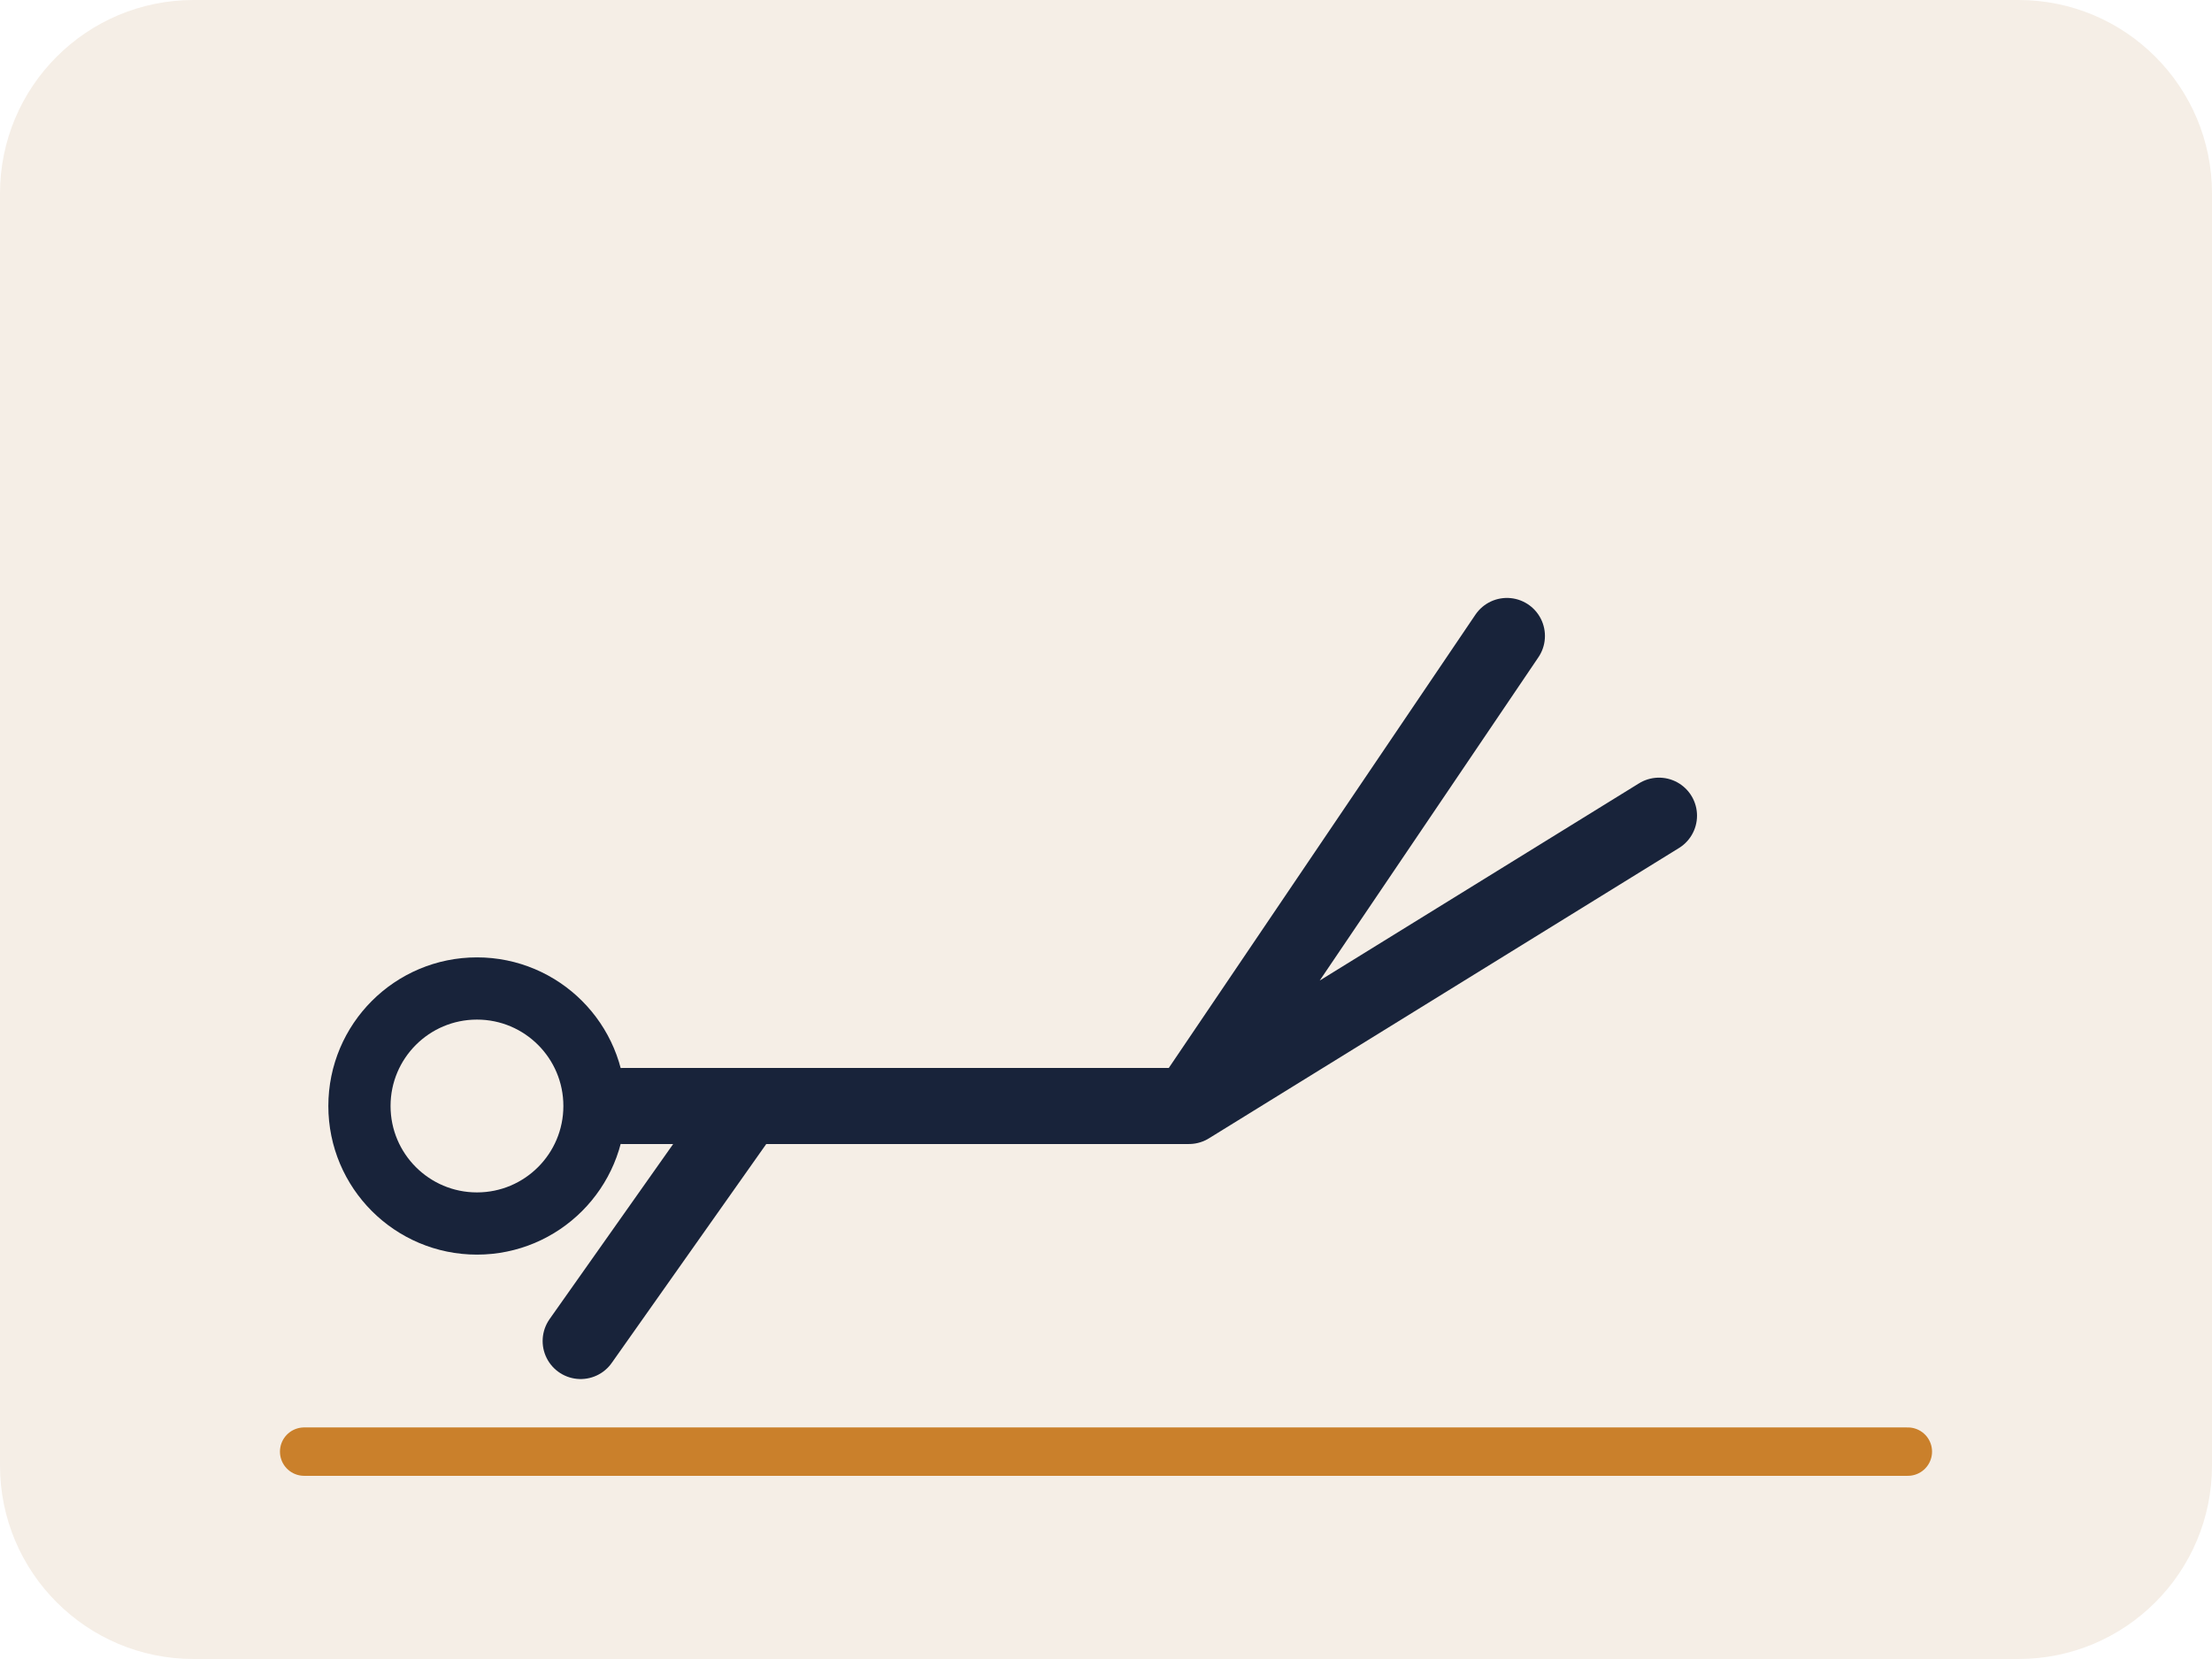
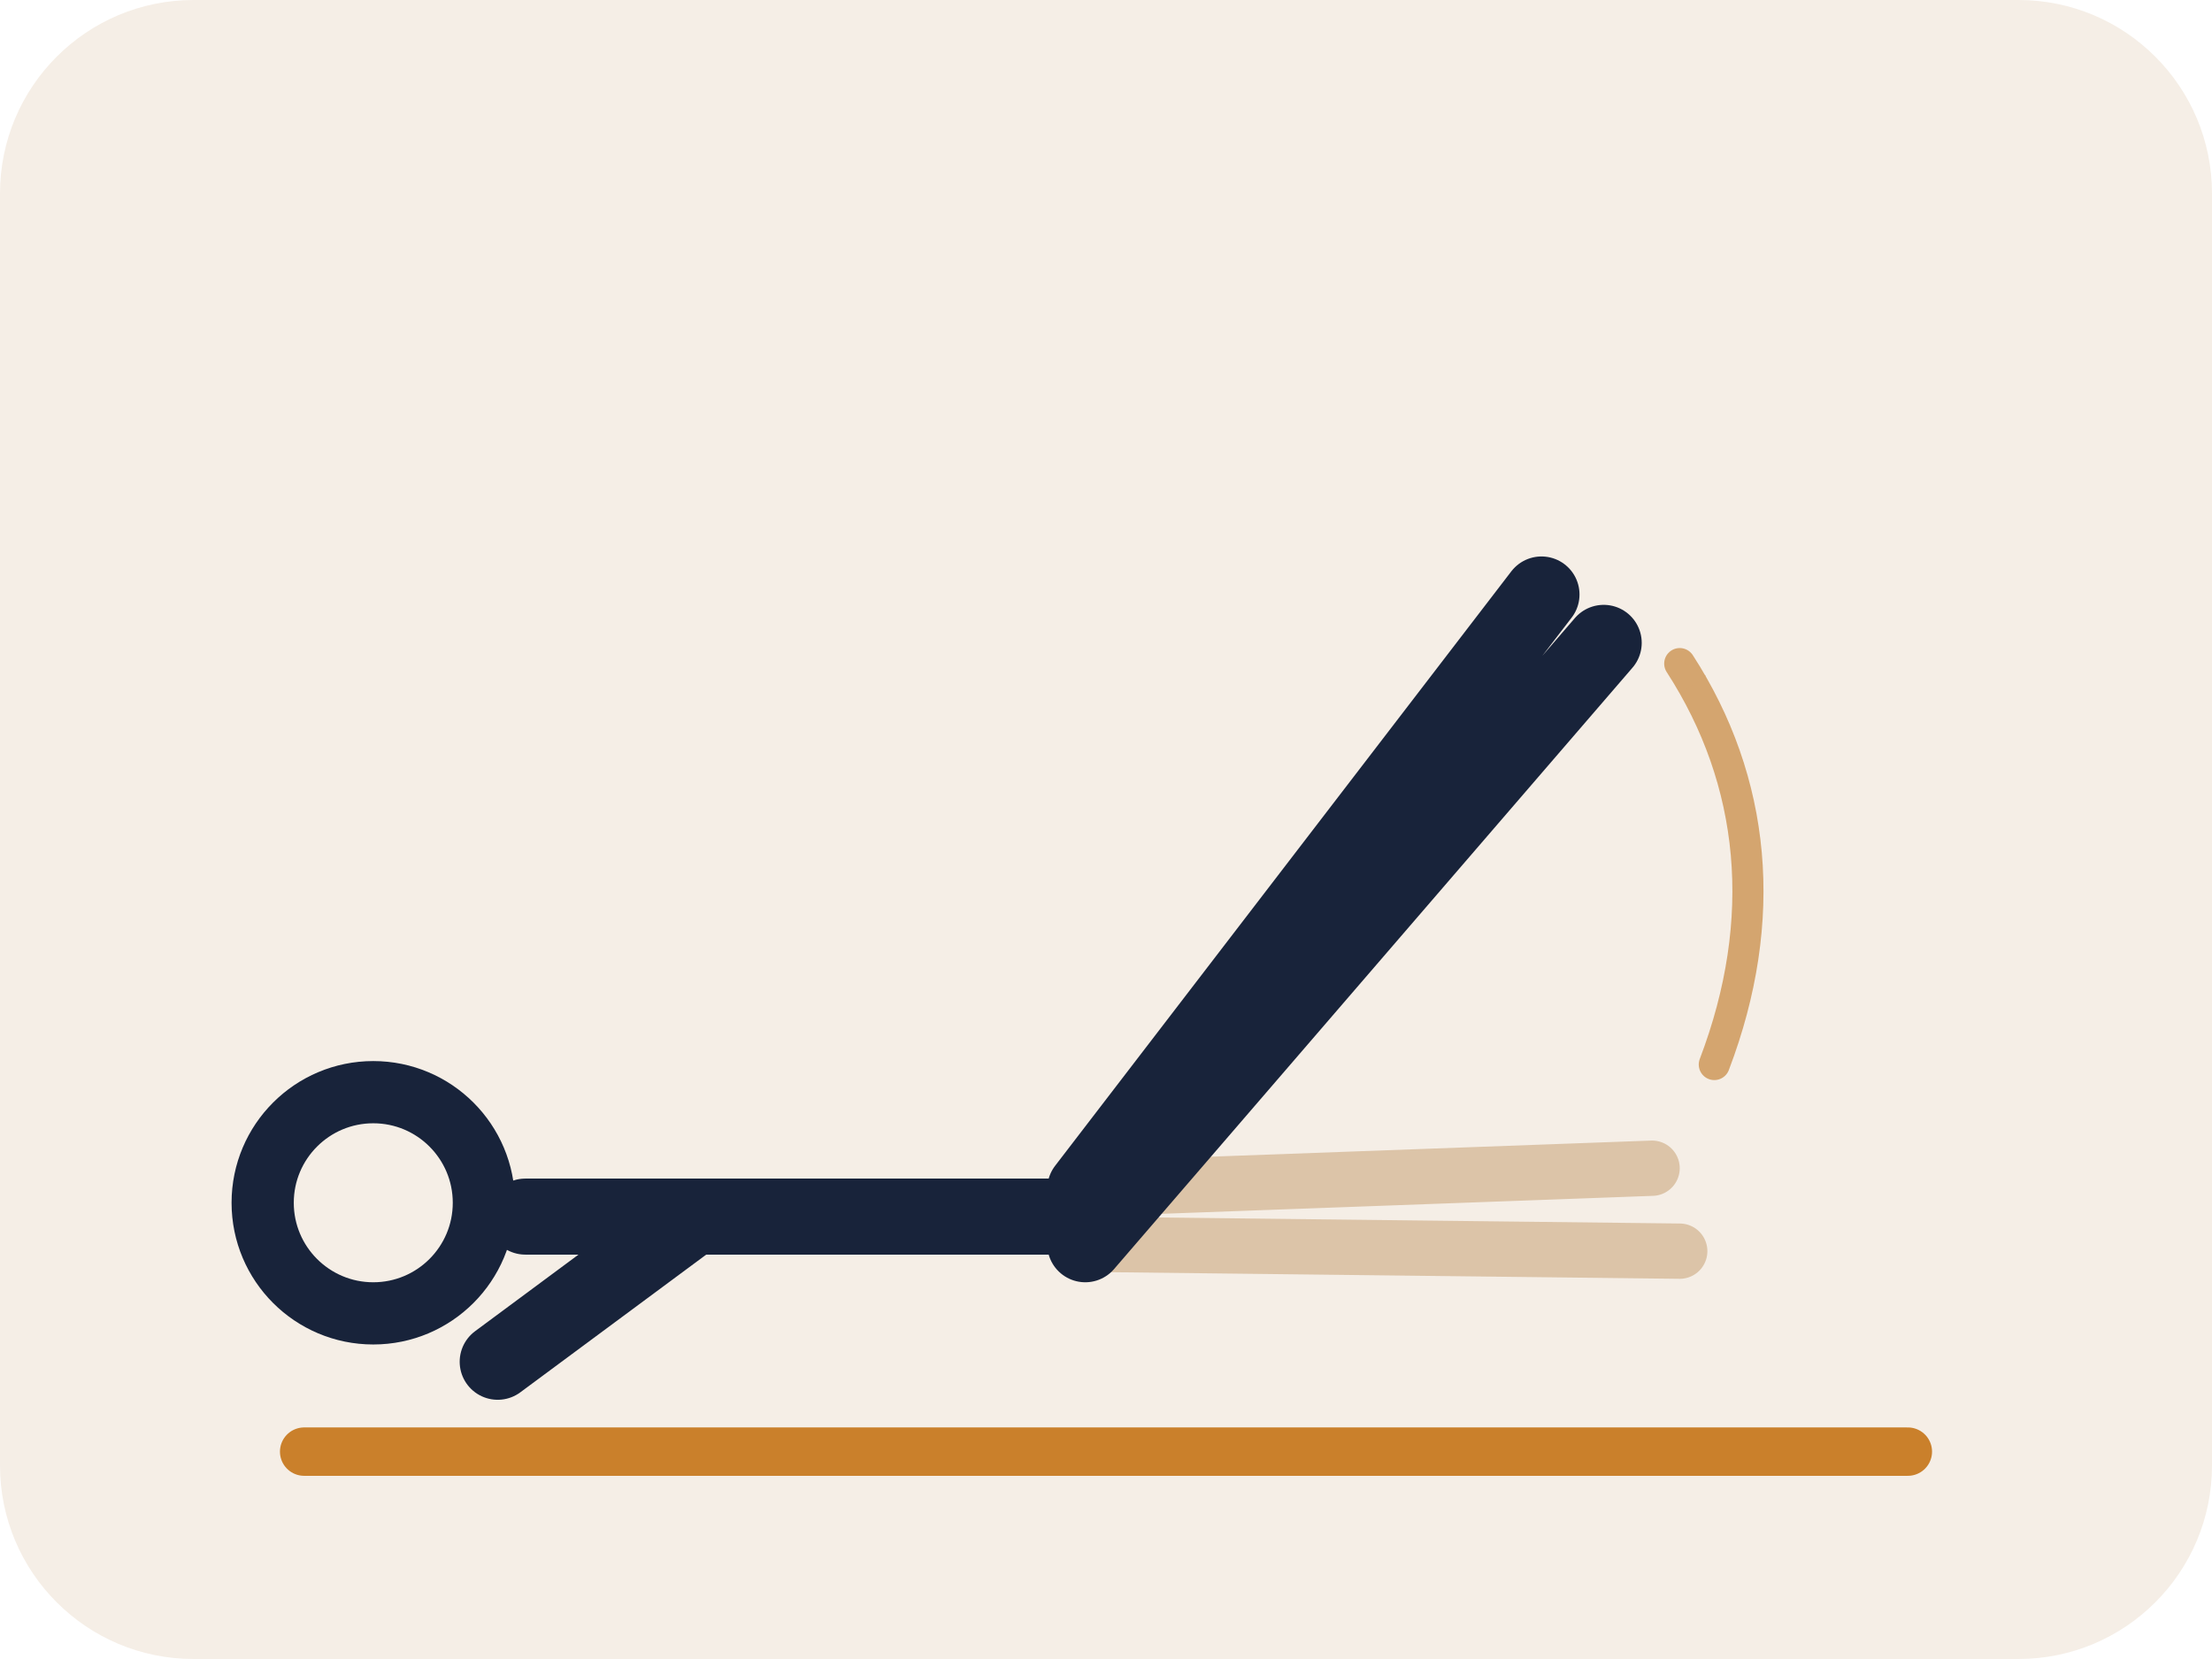
<svg xmlns="http://www.w3.org/2000/svg" viewBox="0 0 320 240" role="img" aria-labelledby="title">
+   <defs>
+     <marker id="motion-arrow" viewBox="0 0 10 10" refX="8" refY="5" markerWidth="4.5" markerHeight="4.5" markerUnits="userSpaceOnUse" orient="auto-start-reverse">
+       <path d="M0 0 10 5 0 10Z" fill="hsl(32 55% 52%)" opacity=".55" />
+     </marker>
+   </defs>
  <rect width="320" height="240" rx="28" fill="hsl(32 42% 93%)" />
-   <circle cx="69" cy="160" r="17" fill="none" stroke="#18233a" stroke-width="9" />
-   <path d="M90 160h82M108 160l-24 34M172 160l46-68M172 160l68-42" fill="none" stroke="#18233a" stroke-width="11" stroke-linecap="round" stroke-linejoin="round" />
+   <circle cx="54" cy="174" r="16" fill="none" stroke="#18233a" stroke-width="9" />
+   <path d="M76 176h81M99 177l-27 20M157 172l82-3M157 180l86 1" fill="none" stroke="hsl(32 42% 76%)" stroke-width="8" stroke-linecap="round" stroke-linejoin="round" />
+   <path d="M76 176h81M99 177l-27 20M157 172l66-86M157 180l75-87" fill="none" stroke="#18233a" stroke-width="11" stroke-linecap="round" stroke-linejoin="round" />
+   <path d="M248 154c8-21 6-41-5-58" fill="none" stroke="hsl(32 55% 52%)" stroke-width="4.5" stroke-linecap="round" opacity=".72" marker-end="url(#motion-arrow)" />
  <path d="M44 210h232" stroke="hsl(32 65% 48%)" stroke-width="7" stroke-linecap="round" />
</svg>
